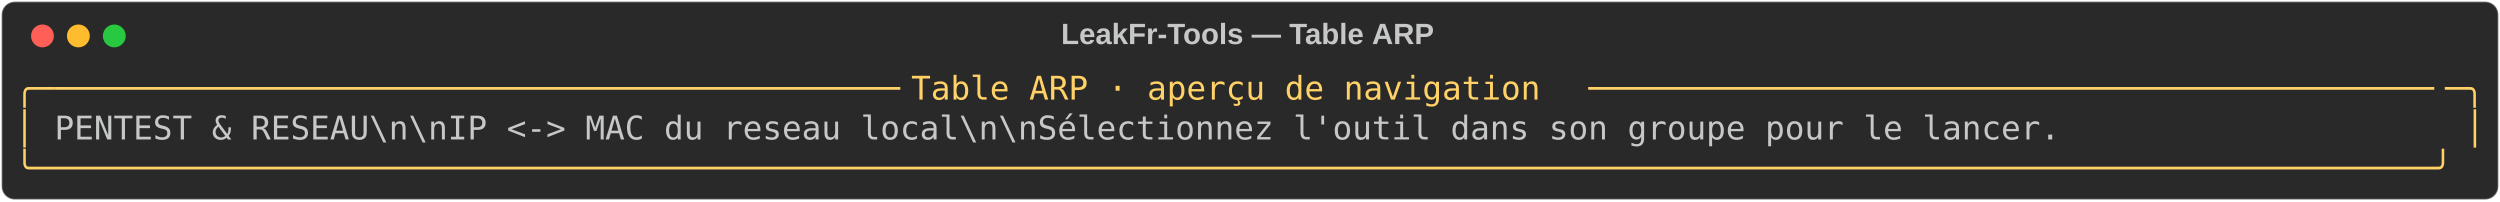
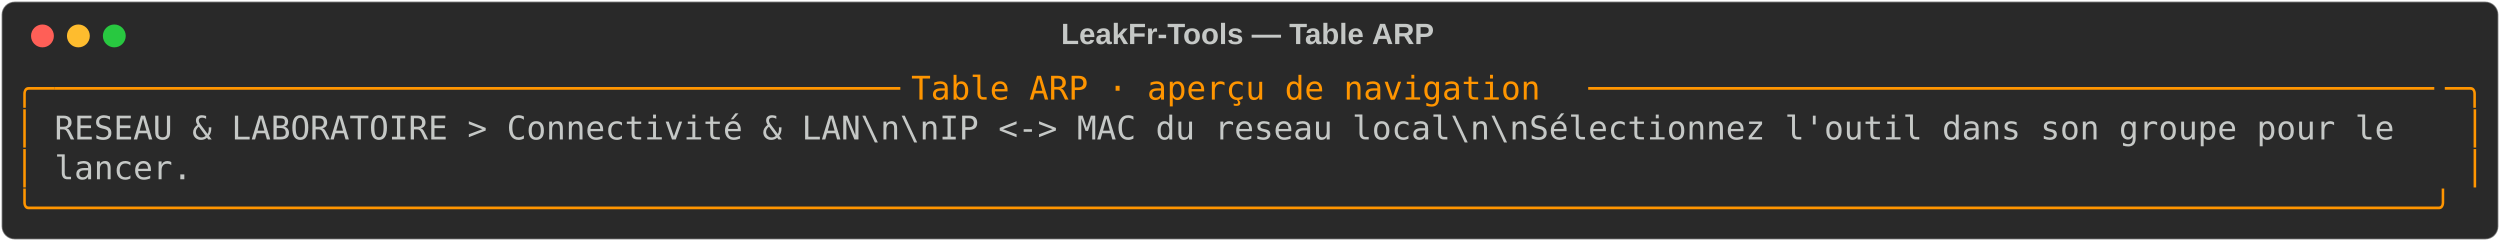
- <svg xmlns="http://www.w3.org/2000/svg" class="rich-terminal" viewBox="0 0 1531 123.2">
+ <svg xmlns="http://www.w3.org/2000/svg" class="rich-terminal" viewBox="0 0 1531 147.6">
  <style>

    @font-face {
        font-family: "Fira Code";
        src: local("FiraCode-Regular"),
                url("https://cdnjs.cloudflare.com/ajax/libs/firacode/6.2.0/woff2/FiraCode-Regular.woff2") format("woff2"),
                url("https://cdnjs.cloudflare.com/ajax/libs/firacode/6.2.0/woff/FiraCode-Regular.woff") format("woff");
        font-style: normal;
        font-weight: 400;
    }
    @font-face {
        font-family: "Fira Code";
        src: local("FiraCode-Bold"),
                url("https://cdnjs.cloudflare.com/ajax/libs/firacode/6.2.0/woff2/FiraCode-Bold.woff2") format("woff2"),
                url("https://cdnjs.cloudflare.com/ajax/libs/firacode/6.2.0/woff/FiraCode-Bold.woff") format("woff");
        font-style: bold;
        font-weight: 700;
    }

-     .terminal-3561007662-matrix {
+     .terminal-4127301638-matrix {
        font-family: Fira Code, monospace;
        font-size: 20px;
        line-height: 24.4px;
        font-variant-east-asian: full-width;
    }

-     .terminal-3561007662-title {
+     .terminal-4127301638-title {
        font-size: 18px;
        font-weight: bold;
        font-family: arial;
    }

-     .terminal-3561007662-r1 { fill: #ffd166 }
- .terminal-3561007662-r2 { fill: #c5c8c6 }
+     .terminal-4127301638-r1 { fill: #ff9500 }
+ .terminal-4127301638-r2 { fill: #c5c8c6 }
    </style>
  <defs>
-     <clipPath id="terminal-3561007662-clip-terminal">
-       <rect x="0" y="0" width="1511.8" height="72.2" />
+     <clipPath id="terminal-4127301638-clip-terminal">
+       <rect x="0" y="0" width="1511.8" height="96.6" />
    </clipPath>
-     <clipPath id="terminal-3561007662-line-0">
+     <clipPath id="terminal-4127301638-line-0">
      <rect x="0" y="1.5" width="1512.8" height="24.65" />
    </clipPath>
-     <clipPath id="terminal-3561007662-line-1">
+     <clipPath id="terminal-4127301638-line-1">
      <rect x="0" y="25.9" width="1512.8" height="24.65" />
    </clipPath>
+     <clipPath id="terminal-4127301638-line-2">
+       <rect x="0" y="50.3" width="1512.8" height="24.65" />
+     </clipPath>
  </defs>
-   <rect fill="#292929" stroke="rgba(255,255,255,0.35)" stroke-width="1" x="1" y="1" width="1529" height="121.2" rx="8" />
-   <text class="terminal-3561007662-title" fill="#c5c8c6" text-anchor="middle" x="764" y="27">LeakFr-Tools — Table ARP</text>
+   <rect fill="#292929" stroke="rgba(255,255,255,0.35)" stroke-width="1" x="1" y="1" width="1529" height="145.6" rx="8" />
+   <text class="terminal-4127301638-title" fill="#c5c8c6" text-anchor="middle" x="764" y="27">LeakFr-Tools — Table ARP</text>
  <g transform="translate(26,22)">
    <circle cx="0" cy="0" r="7" fill="#ff5f57" />
    <circle cx="22" cy="0" r="7" fill="#febc2e" />
    <circle cx="44" cy="0" r="7" fill="#28c840" />
  </g>
-   <g transform="translate(9, 41)" clip-path="url(#terminal-3561007662-clip-terminal)">
-     <g class="terminal-3561007662-matrix">
-       <text class="terminal-3561007662-r1" x="0" y="20" textLength="24.4" clip-path="url(#terminal-3561007662-line-0)">╭─</text>
-       <text class="terminal-3561007662-r1" x="24.4" y="20" textLength="524.6" clip-path="url(#terminal-3561007662-line-0)">───────────────────────────────────────────</text>
-       <text class="terminal-3561007662-r1" x="549" y="20" textLength="414.8" clip-path="url(#terminal-3561007662-line-0)"> Table ARP · aperçu de navigation </text>
-       <text class="terminal-3561007662-r1" x="963.8" y="20" textLength="524.6" clip-path="url(#terminal-3561007662-line-0)">───────────────────────────────────────────</text>
-       <text class="terminal-3561007662-r1" x="1488.4" y="20" textLength="24.4" clip-path="url(#terminal-3561007662-line-0)">─╮</text>
-       <text class="terminal-3561007662-r2" x="1512.8" y="20" textLength="12.2" clip-path="url(#terminal-3561007662-line-0)">
+   <g transform="translate(9, 41)" clip-path="url(#terminal-4127301638-clip-terminal)">
+     <g class="terminal-4127301638-matrix">
+       <text class="terminal-4127301638-r1" x="0" y="20" textLength="24.4" clip-path="url(#terminal-4127301638-line-0)">╭─</text>
+       <text class="terminal-4127301638-r1" x="24.4" y="20" textLength="524.6" clip-path="url(#terminal-4127301638-line-0)">───────────────────────────────────────────</text>
+       <text class="terminal-4127301638-r1" x="549" y="20" textLength="414.8" clip-path="url(#terminal-4127301638-line-0)"> Table ARP · aperçu de navigation </text>
+       <text class="terminal-4127301638-r1" x="963.8" y="20" textLength="524.6" clip-path="url(#terminal-4127301638-line-0)">───────────────────────────────────────────</text>
+       <text class="terminal-4127301638-r1" x="1488.4" y="20" textLength="24.4" clip-path="url(#terminal-4127301638-line-0)">─╮</text>
+       <text class="terminal-4127301638-r2" x="1512.8" y="20" textLength="12.2" clip-path="url(#terminal-4127301638-line-0)">
</text>
-       <text class="terminal-3561007662-r1" x="0" y="44.4" textLength="12.2" clip-path="url(#terminal-3561007662-line-1)">│</text>
-       <text class="terminal-3561007662-r2" x="24.4" y="44.4" textLength="1244.4" clip-path="url(#terminal-3561007662-line-1)">PENTEST &amp; RESEAU\n\nIP &lt;-&gt; MAC du reseau local\n\nSélectionnez l'outil dans son groupe pour le lancer.</text>
-       <text class="terminal-3561007662-r1" x="1500.6" y="44.4" textLength="12.2" clip-path="url(#terminal-3561007662-line-1)">│</text>
-       <text class="terminal-3561007662-r2" x="1512.8" y="44.4" textLength="12.2" clip-path="url(#terminal-3561007662-line-1)">
+       <text class="terminal-4127301638-r1" x="0" y="44.4" textLength="12.2" clip-path="url(#terminal-4127301638-line-1)">│</text>
+       <text class="terminal-4127301638-r2" x="24.4" y="44.4" textLength="1464" clip-path="url(#terminal-4127301638-line-1)">RESEAU &amp; LABORATOIRE &gt; Connectivité &amp; LAN\n\nIP &lt;-&gt; MAC du reseau local\n\nSélectionnez l'outil dans son groupe pour le </text>
+       <text class="terminal-4127301638-r1" x="1500.6" y="44.4" textLength="12.2" clip-path="url(#terminal-4127301638-line-1)">│</text>
+       <text class="terminal-4127301638-r2" x="1512.8" y="44.4" textLength="12.2" clip-path="url(#terminal-4127301638-line-1)">
</text>
-       <text class="terminal-3561007662-r1" x="0" y="68.8" textLength="1512.8" clip-path="url(#terminal-3561007662-line-2)">╰──────────────────────────────────────────────────────────────────────────────────────────────────────────────────────────╯</text>
-       <text class="terminal-3561007662-r2" x="1512.8" y="68.8" textLength="12.2" clip-path="url(#terminal-3561007662-line-2)">
+       <text class="terminal-4127301638-r1" x="0" y="68.8" textLength="12.2" clip-path="url(#terminal-4127301638-line-2)">│</text>
+       <text class="terminal-4127301638-r2" x="24.4" y="68.8" textLength="85.4" clip-path="url(#terminal-4127301638-line-2)">lancer.</text>
+       <text class="terminal-4127301638-r1" x="1500.6" y="68.8" textLength="12.2" clip-path="url(#terminal-4127301638-line-2)">│</text>
+       <text class="terminal-4127301638-r2" x="1512.8" y="68.8" textLength="12.2" clip-path="url(#terminal-4127301638-line-2)">
+ </text>
+       <text class="terminal-4127301638-r1" x="0" y="93.2" textLength="1512.8" clip-path="url(#terminal-4127301638-line-3)">╰──────────────────────────────────────────────────────────────────────────────────────────────────────────────────────────╯</text>
+       <text class="terminal-4127301638-r2" x="1512.8" y="93.2" textLength="12.2" clip-path="url(#terminal-4127301638-line-3)">
</text>
    </g>
  </g>
</svg>
